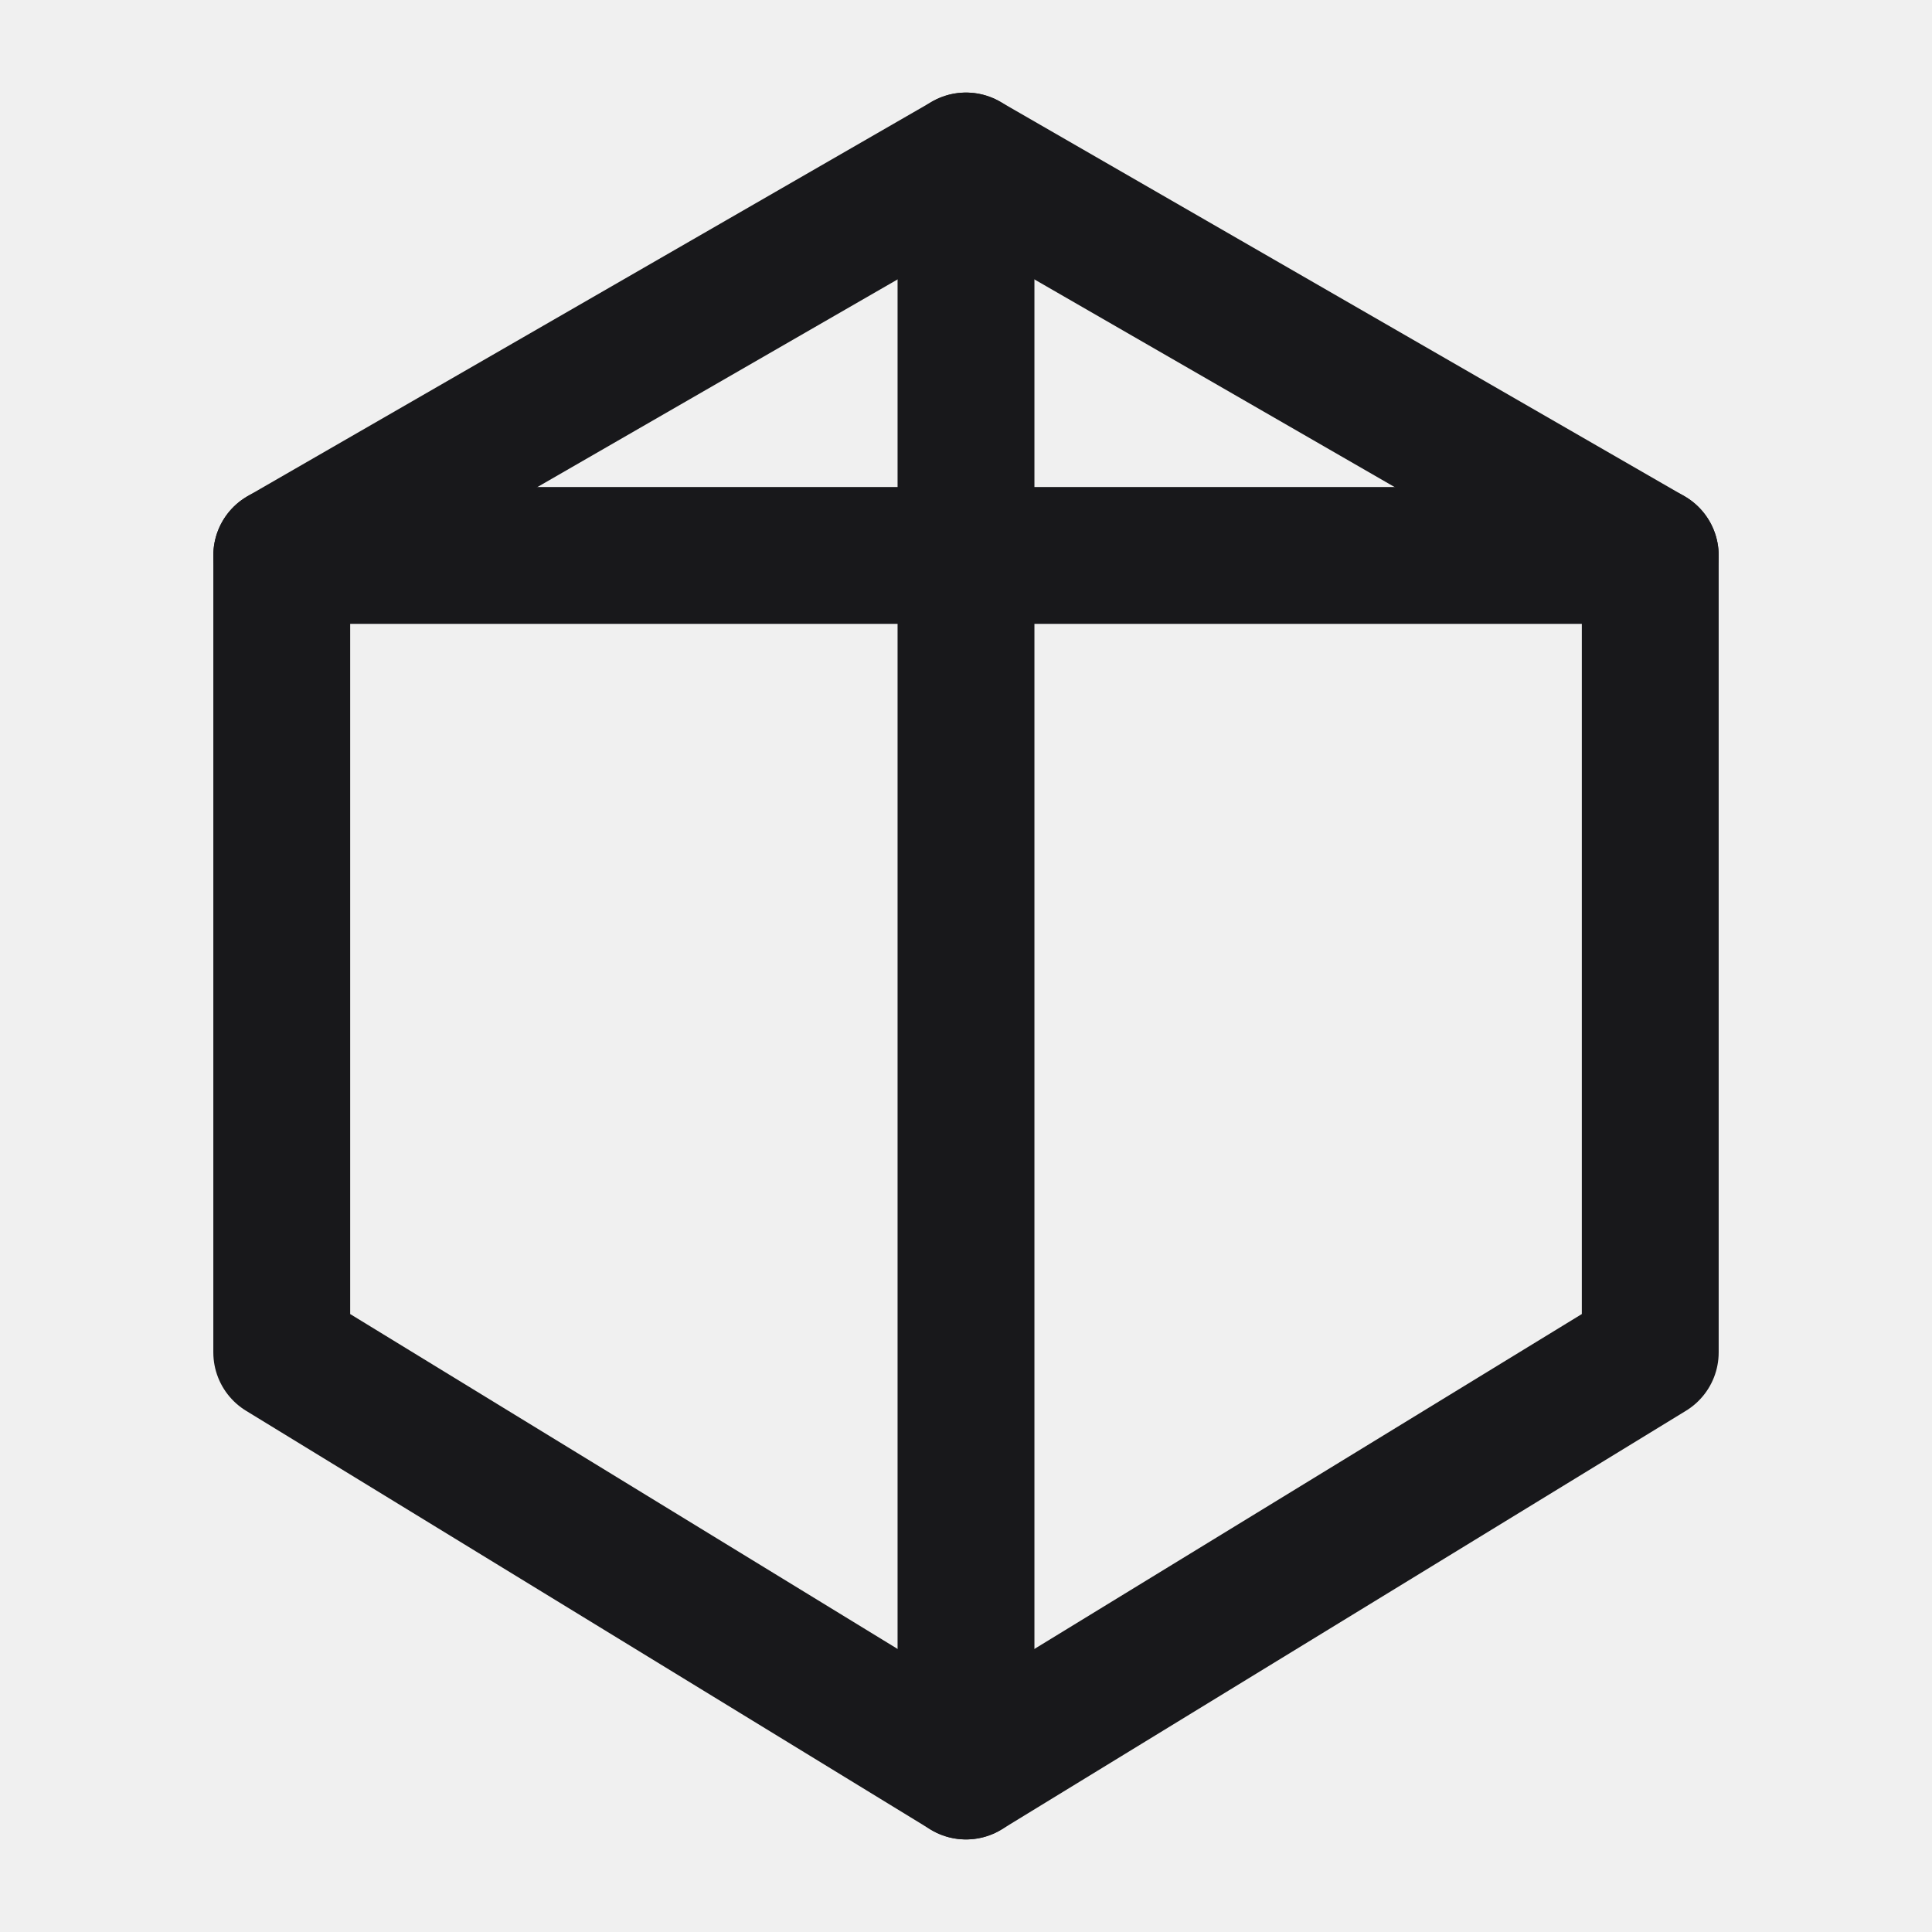
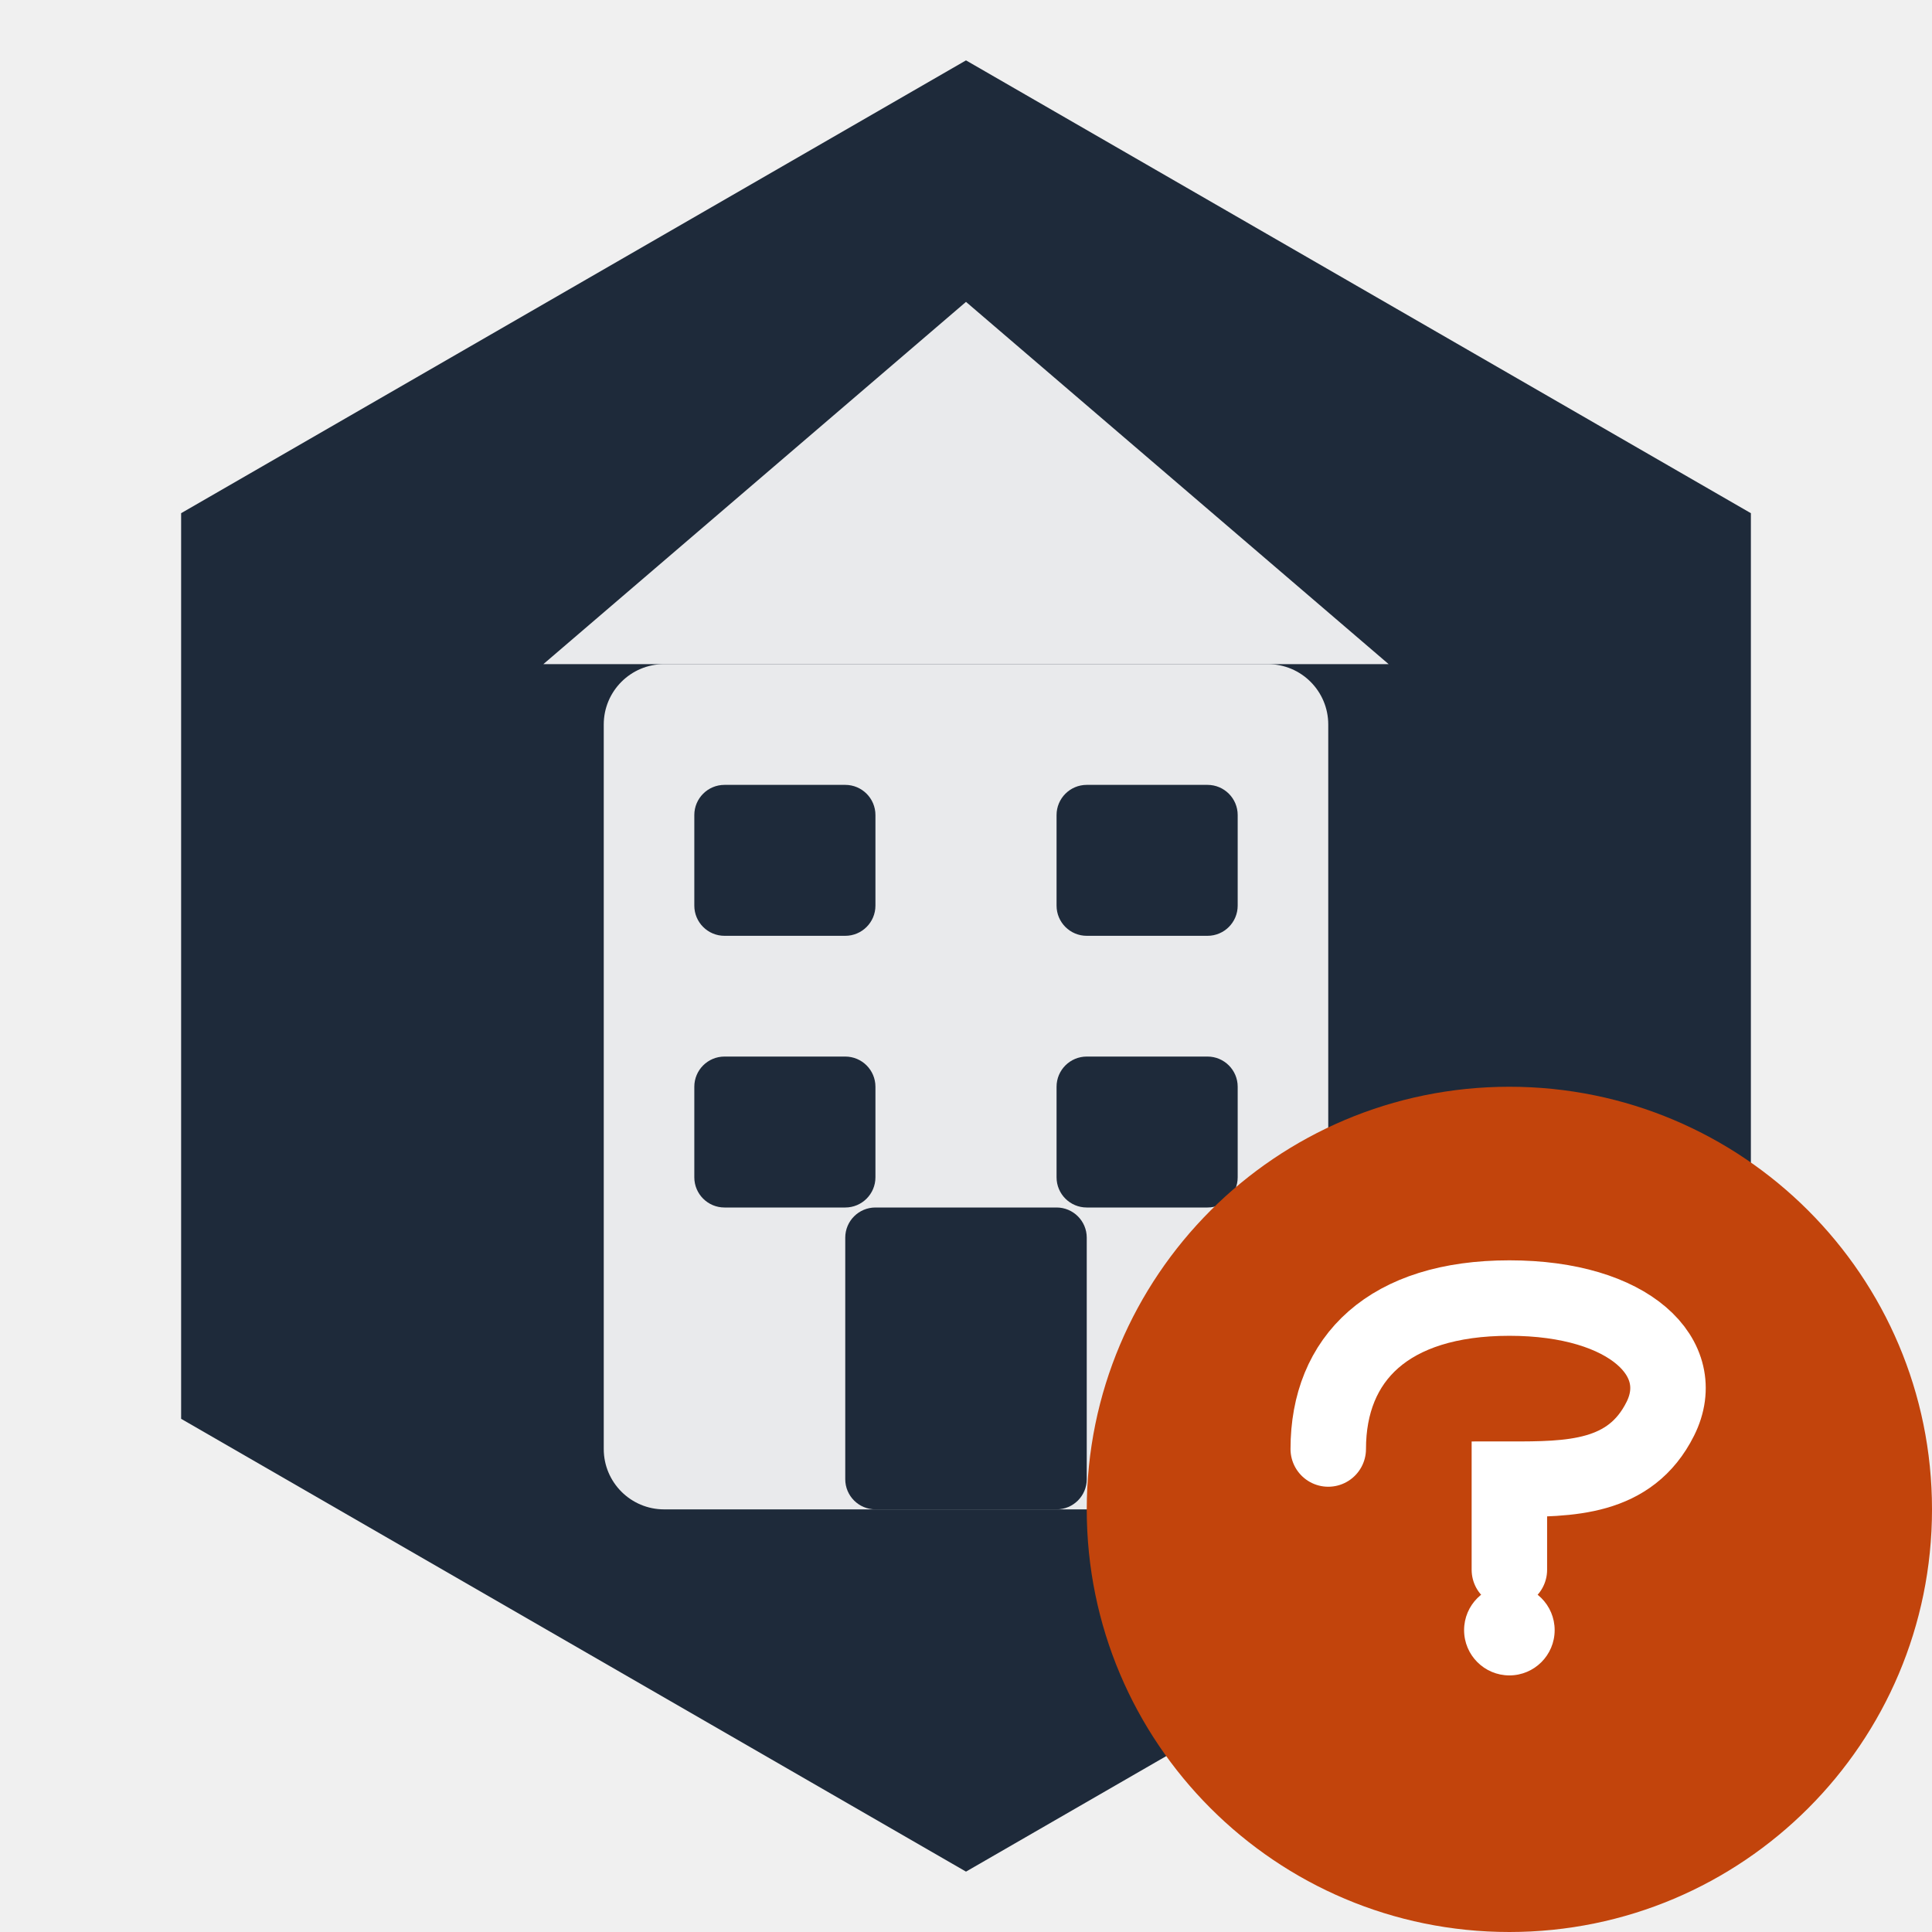
- <svg xmlns="http://www.w3.org/2000/svg" viewBox="0 0 24 24" fill="none" stroke="#18181B" stroke-width="1.7" stroke-linecap="round" stroke-linejoin="round">
-   <path d="M12 2l8.5 4.9v9.9L12 22 3.5 16.8V6.9z" />
-   <line x1="12" y1="2" x2="12" y2="22" />
-   <line x1="3.5" y1="6.9" x2="20.5" y2="6.9" />
+ <svg xmlns="http://www.w3.org/2000/svg" viewBox="0 0 64 64">
+   <polygon points="32,2 58,17 58,47 32,62 6,47 6,17" fill="#1E2A3A" />
+   <rect x="20" y="22" width="24" height="28" rx="2" fill="white" opacity="0.9" />
+   <polygon points="18,22 32,10 46,22" fill="white" opacity="0.9" />
+   <rect x="23" y="26" width="6" height="5" rx="1" fill="#1E2A3A" />
+   <rect x="35" y="26" width="6" height="5" rx="1" fill="#1E2A3A" />
+   <rect x="23" y="35" width="6" height="5" rx="1" fill="#1E2A3A" />
+   <rect x="35" y="35" width="6" height="5" rx="1" fill="#1E2A3A" />
+   <rect x="28" y="40" width="8" height="10" rx="1" fill="#1E2A3A" />
+   <circle cx="50" cy="50" r="14" fill="#C2440C" />
+   <path d="M44,48 C44,45 46,43 50,43 C54,43 56,45 55,47 C54,49 52,49 50,49 L50,52" stroke="white" stroke-width="2.5" stroke-linecap="round" fill="none" />
+   <circle cx="50" cy="54" r="1.5" fill="white" />
</svg>
